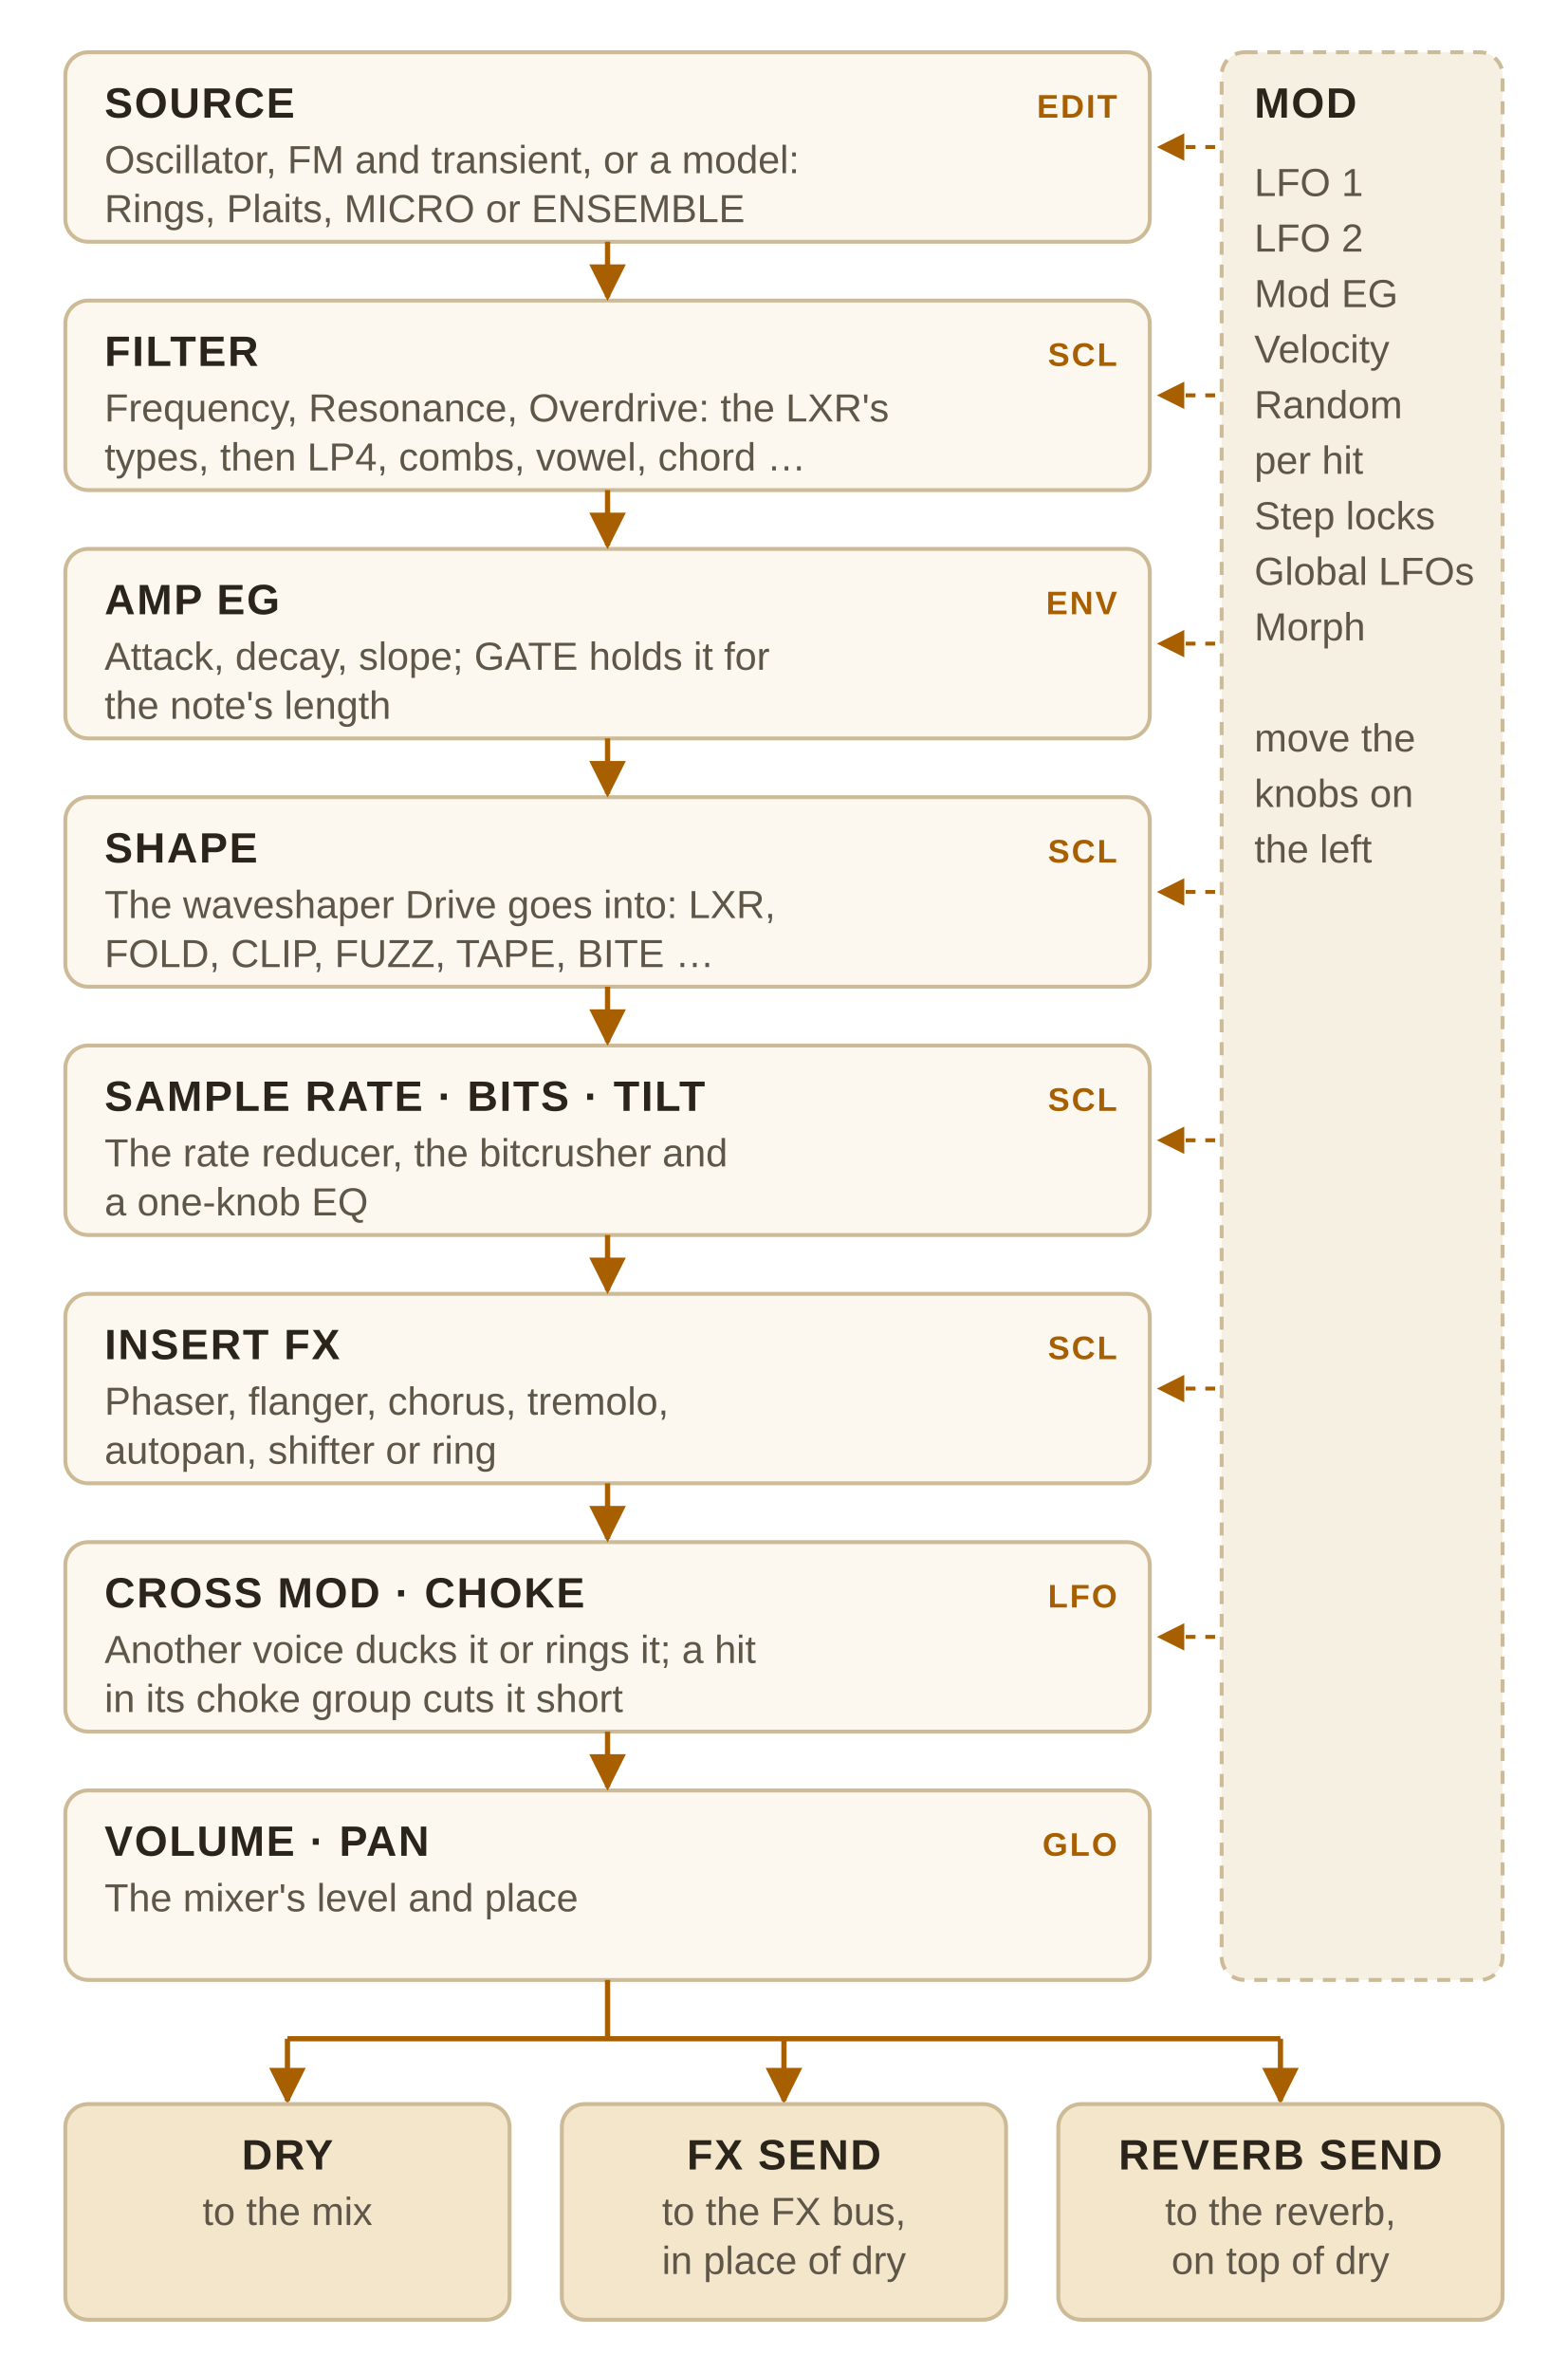
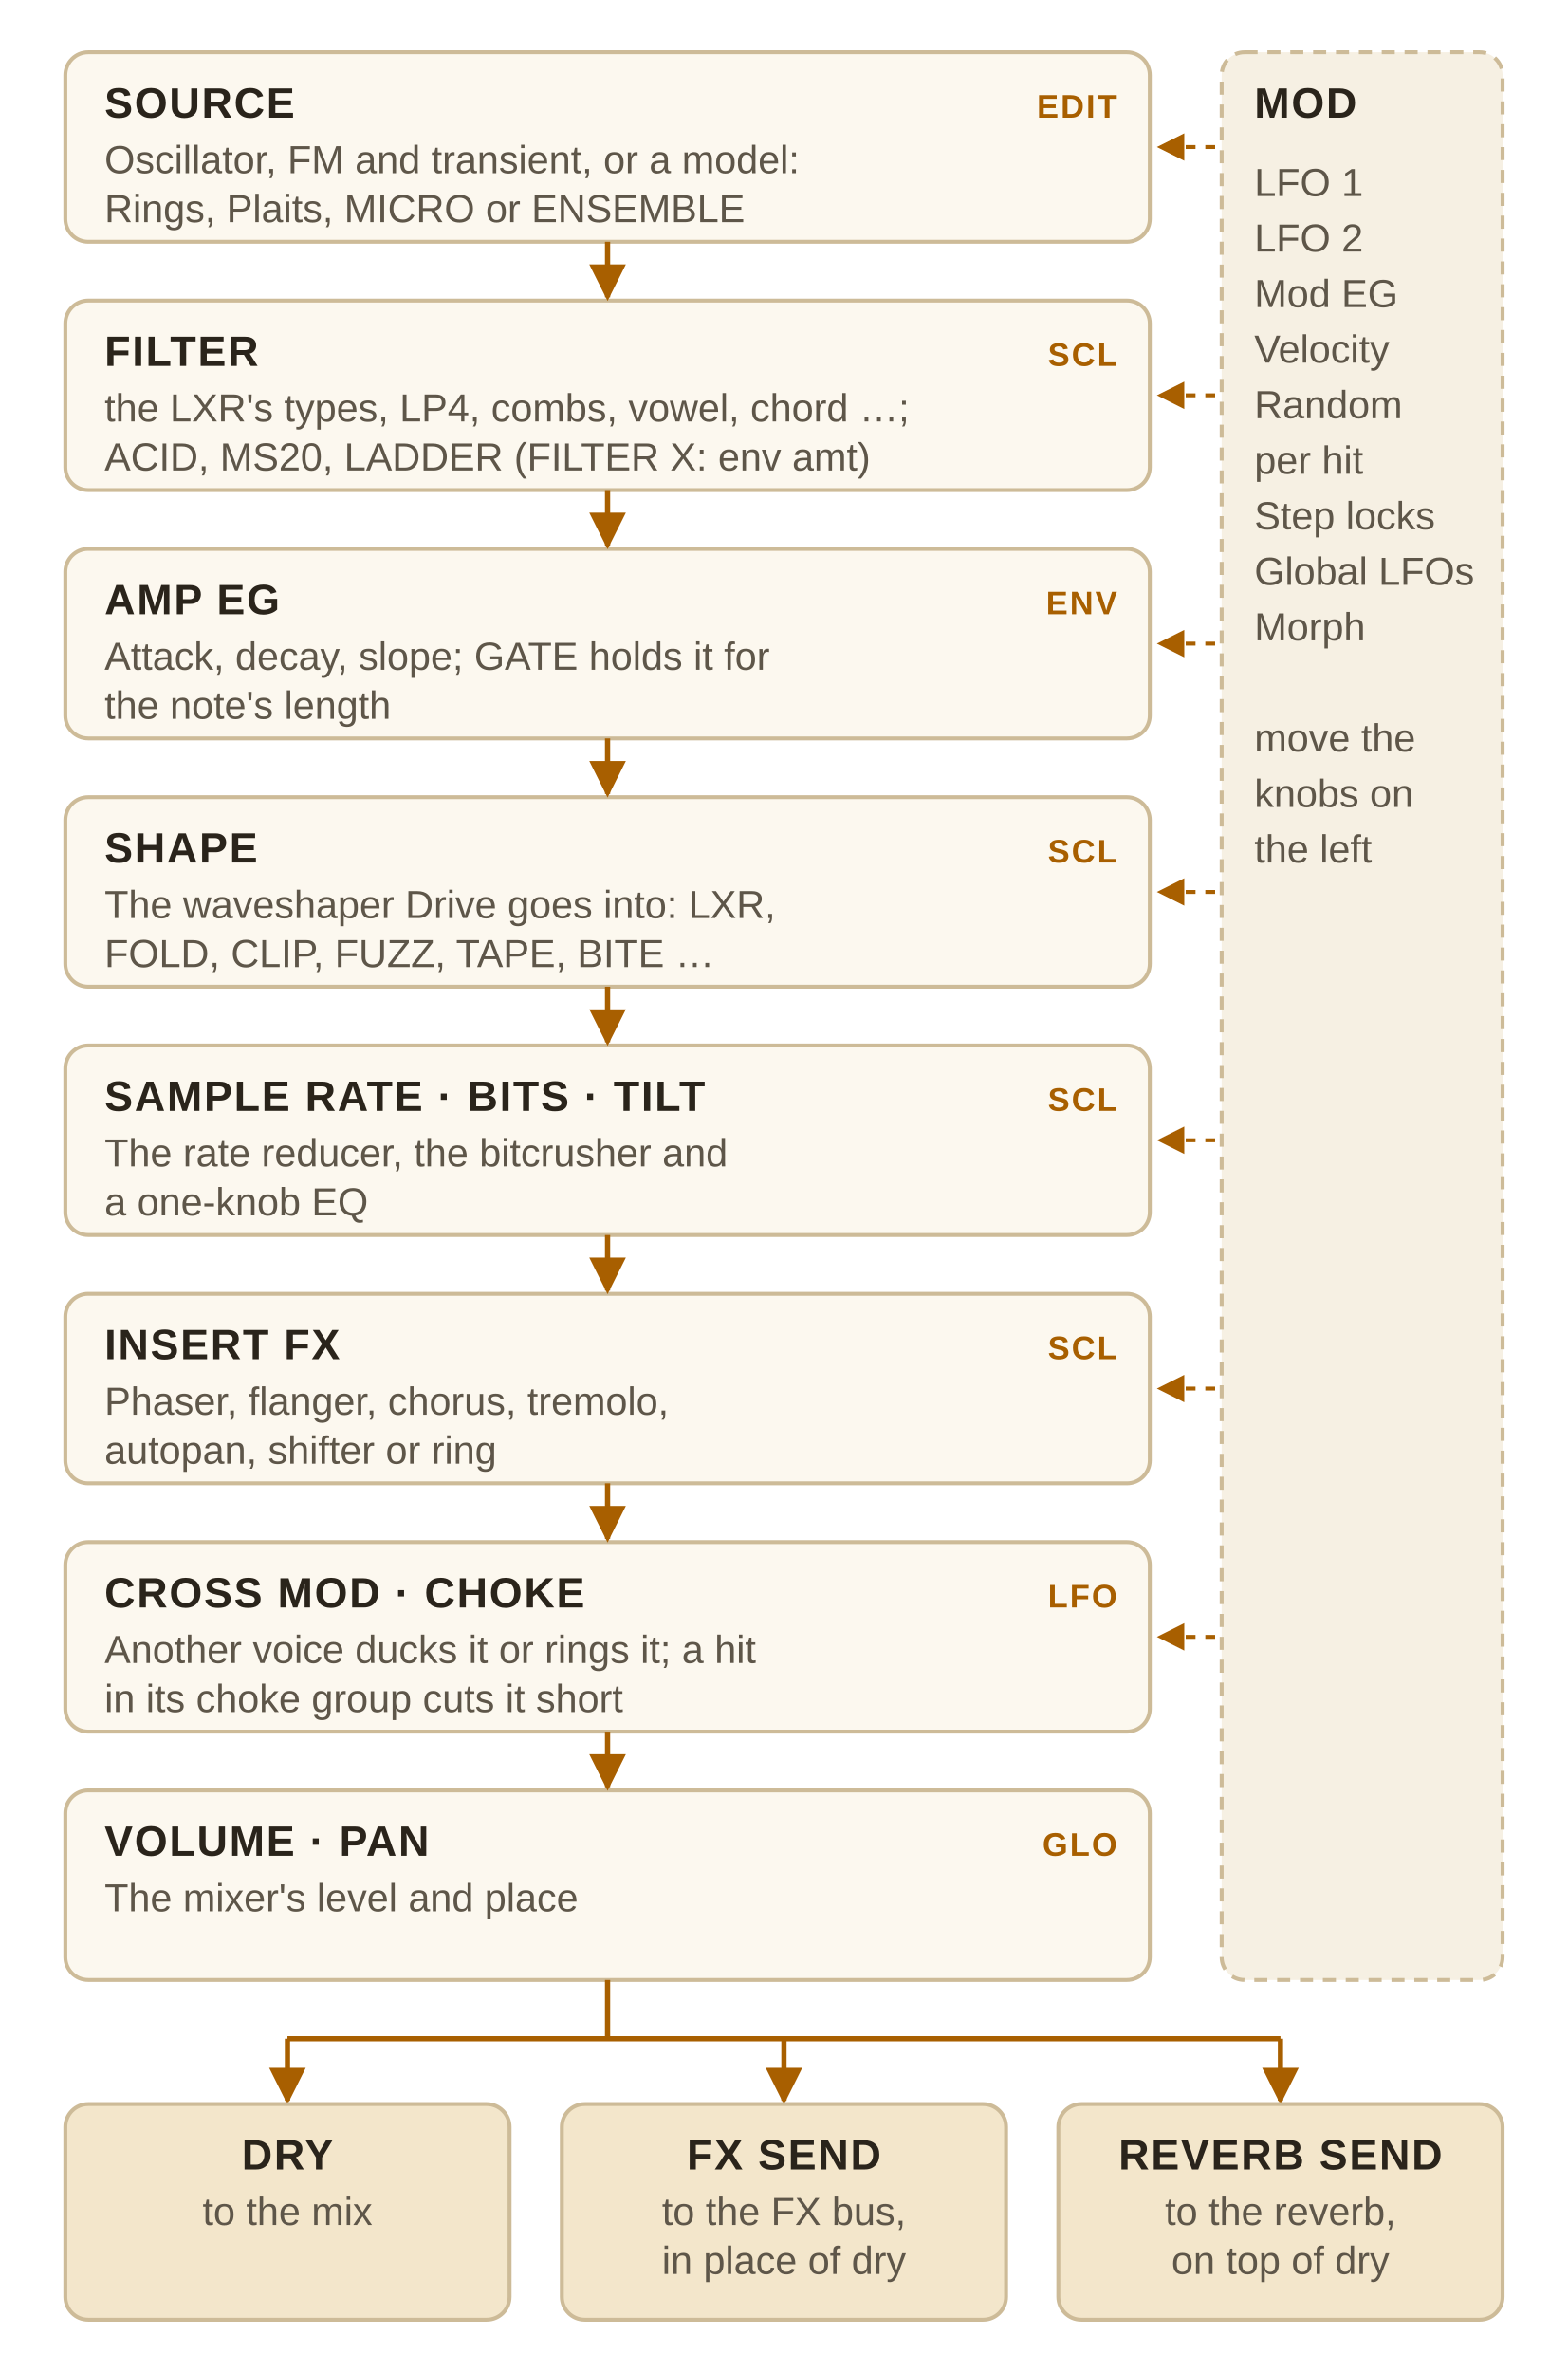
<svg xmlns="http://www.w3.org/2000/svg" viewBox="0 0 480 726" width="480" height="726" role="img" aria-label="Signal flow of one track: source, filter, amp EG, shape, sample rate, bits and tilt, insert FX, cross mod and choke, volume and pan, then dry, FX send and reverb send">
  <style>
.bx { fill: #fcf8ef; stroke: #cdbb98; stroke-width: 1.2; }
.bx.k { fill: #f3e6cb; }
.md { fill: #f6f0e3; stroke: #cdbb98; stroke-width: 1.2; stroke-dasharray: 4 3; }
.t { font: 700 13px -apple-system, BlinkMacSystemFont, "Segoe UI", "Helvetica Neue", Arial, sans-serif; fill: #2a241b; letter-spacing: .04em; }
.d { font: 12px -apple-system, BlinkMacSystemFont, "Segoe UI", "Helvetica Neue", Arial, sans-serif; fill: #5e5649; }
.p { font: 700 10px -apple-system, BlinkMacSystemFont, "Segoe UI", "Helvetica Neue", Arial, sans-serif; fill: #a85f00; letter-spacing: .06em; text-anchor: end; }
.c { text-anchor: middle; }
.a { stroke: #a85f00; stroke-width: 1.6; fill: none; }
.a.m { stroke-dasharray: 3 3; stroke-width: 1.2; }
.h { fill: #a85f00; }
@media (prefers-color-scheme: dark) {
  .bx { fill: #1a1713; stroke: #4a4135; } .bx.k { fill: #2a2318; } .md { fill: #15130f; stroke: #4a4135; }
  .t { fill: #ece4d3; } .d { fill: #b3aa99; } .p { fill: #f5b04f; } .a { stroke: #f5b04f; } .h { fill: #f5b04f; }
}
</style>
  <defs>
    <marker id="ah" viewBox="0 0 10 10" refX="9" refY="5" markerWidth="7" markerHeight="7" orient="auto-start-reverse">
      <path class="h" d="M0 0L10 5L0 10z" />
    </marker>
  </defs>
  <rect class="bx" x="20" y="16" width="332" height="58" rx="7" />
  <text class="t" x="32" y="36">SOURCE</text>
  <text class="d" x="32" y="53">Oscillator, FM and transient, or a model:</text>
  <text class="d" x="32" y="68">Rings, Plaits, MICRO or ENSEMBLE</text>
  <text class="p" x="342" y="36">EDIT</text>
  <rect class="bx" x="20" y="92" width="332" height="58" rx="7" />
  <text class="t" x="32" y="112">FILTER</text>
-   <text class="d" x="32" y="129">Frequency, Resonance, Overdrive: the LXR's</text>
-   <text class="d" x="32" y="144">types, then LP4, combs, vowel, chord …</text>
+   <text class="d" x="32" y="129">the LXR's types, LP4, combs, vowel, chord …;</text>
+   <text class="d" x="32" y="144">ACID, MS20, LADDER (FILTER X: env amt)</text>
  <text class="p" x="342" y="112">SCL</text>
  <path class="a" d="M186.0 74 V91" marker-end="url(#ah)" />
  <rect class="bx" x="20" y="168" width="332" height="58" rx="7" />
  <text class="t" x="32" y="188">AMP EG</text>
  <text class="d" x="32" y="205">Attack, decay, slope; GATE holds it for</text>
  <text class="d" x="32" y="220">the note's length</text>
  <text class="p" x="342" y="188">ENV</text>
  <path class="a" d="M186.0 150 V167" marker-end="url(#ah)" />
  <rect class="bx" x="20" y="244" width="332" height="58" rx="7" />
  <text class="t" x="32" y="264">SHAPE</text>
  <text class="d" x="32" y="281">The waveshaper Drive goes into: LXR,</text>
  <text class="d" x="32" y="296">FOLD, CLIP, FUZZ, TAPE, BITE …</text>
  <text class="p" x="342" y="264">SCL</text>
  <path class="a" d="M186.0 226 V243" marker-end="url(#ah)" />
  <rect class="bx" x="20" y="320" width="332" height="58" rx="7" />
  <text class="t" x="32" y="340">SAMPLE RATE · BITS · TILT</text>
  <text class="d" x="32" y="357">The rate reducer, the bitcrusher and</text>
  <text class="d" x="32" y="372">a one-knob EQ</text>
  <text class="p" x="342" y="340">SCL</text>
  <path class="a" d="M186.0 302 V319" marker-end="url(#ah)" />
  <rect class="bx" x="20" y="396" width="332" height="58" rx="7" />
  <text class="t" x="32" y="416">INSERT FX</text>
  <text class="d" x="32" y="433">Phaser, flanger, chorus, tremolo,</text>
  <text class="d" x="32" y="448">autopan, shifter or ring</text>
  <text class="p" x="342" y="416">SCL</text>
  <path class="a" d="M186.0 378 V395" marker-end="url(#ah)" />
  <rect class="bx" x="20" y="472" width="332" height="58" rx="7" />
  <text class="t" x="32" y="492">CROSS MOD · CHOKE</text>
  <text class="d" x="32" y="509">Another voice ducks it or rings it; a hit</text>
  <text class="d" x="32" y="524">in its choke group cuts it short</text>
  <text class="p" x="342" y="492">LFO</text>
  <path class="a" d="M186.0 454 V471" marker-end="url(#ah)" />
  <rect class="bx" x="20" y="548" width="332" height="58" rx="7" />
  <text class="t" x="32" y="568">VOLUME · PAN</text>
  <text class="d" x="32" y="585">The mixer's level and place</text>
  <text class="p" x="342" y="568">GLO</text>
  <path class="a" d="M186.0 530 V547" marker-end="url(#ah)" />
  <rect class="md" x="374" y="16" width="86" height="590" rx="7" />
  <text class="t" x="384" y="36">MOD</text>
  <text class="d" x="384" y="60">LFO 1</text>
  <text class="d" x="384" y="77">LFO 2</text>
  <text class="d" x="384" y="94">Mod EG</text>
  <text class="d" x="384" y="111">Velocity</text>
  <text class="d" x="384" y="128">Random</text>
  <text class="d" x="384" y="145">  per hit</text>
  <text class="d" x="384" y="162">Step locks</text>
  <text class="d" x="384" y="179">Global LFOs</text>
  <text class="d" x="384" y="196">Morph</text>
  <text class="d" x="384" y="213" />
  <text class="d" x="384" y="230">move the</text>
  <text class="d" x="384" y="247">knobs on</text>
  <text class="d" x="384" y="264">the left</text>
  <path class="a m" d="M372 45.0 H355" marker-end="url(#ah)" />
  <path class="a m" d="M372 121.0 H355" marker-end="url(#ah)" />
  <path class="a m" d="M372 197.0 H355" marker-end="url(#ah)" />
  <path class="a m" d="M372 273.0 H355" marker-end="url(#ah)" />
  <path class="a m" d="M372 349.0 H355" marker-end="url(#ah)" />
  <path class="a m" d="M372 425.0 H355" marker-end="url(#ah)" />
  <path class="a m" d="M372 501.0 H355" marker-end="url(#ah)" />
  <path class="a" d="M186.0 606 V624" />
  <path class="a" d="M88 624 H392" />
  <path class="a" d="M88 624 V643" marker-end="url(#ah)" />
  <rect class="bx k" x="20" y="644" width="136" height="66" rx="7" />
  <text class="t c" x="88.0" y="664">DRY</text>
  <text class="d c" x="88.0" y="681">to the mix</text>
  <path class="a" d="M240 624 V643" marker-end="url(#ah)" />
  <rect class="bx k" x="172" y="644" width="136" height="66" rx="7" />
  <text class="t c" x="240.0" y="664">FX SEND</text>
  <text class="d c" x="240.0" y="681">to the FX bus,</text>
  <text class="d c" x="240.0" y="696">in place of dry</text>
  <path class="a" d="M392 624 V643" marker-end="url(#ah)" />
  <rect class="bx k" x="324" y="644" width="136" height="66" rx="7" />
  <text class="t c" x="392.0" y="664">REVERB SEND</text>
  <text class="d c" x="392.0" y="681">to the reverb,</text>
  <text class="d c" x="392.0" y="696">on top of dry</text>
</svg>
